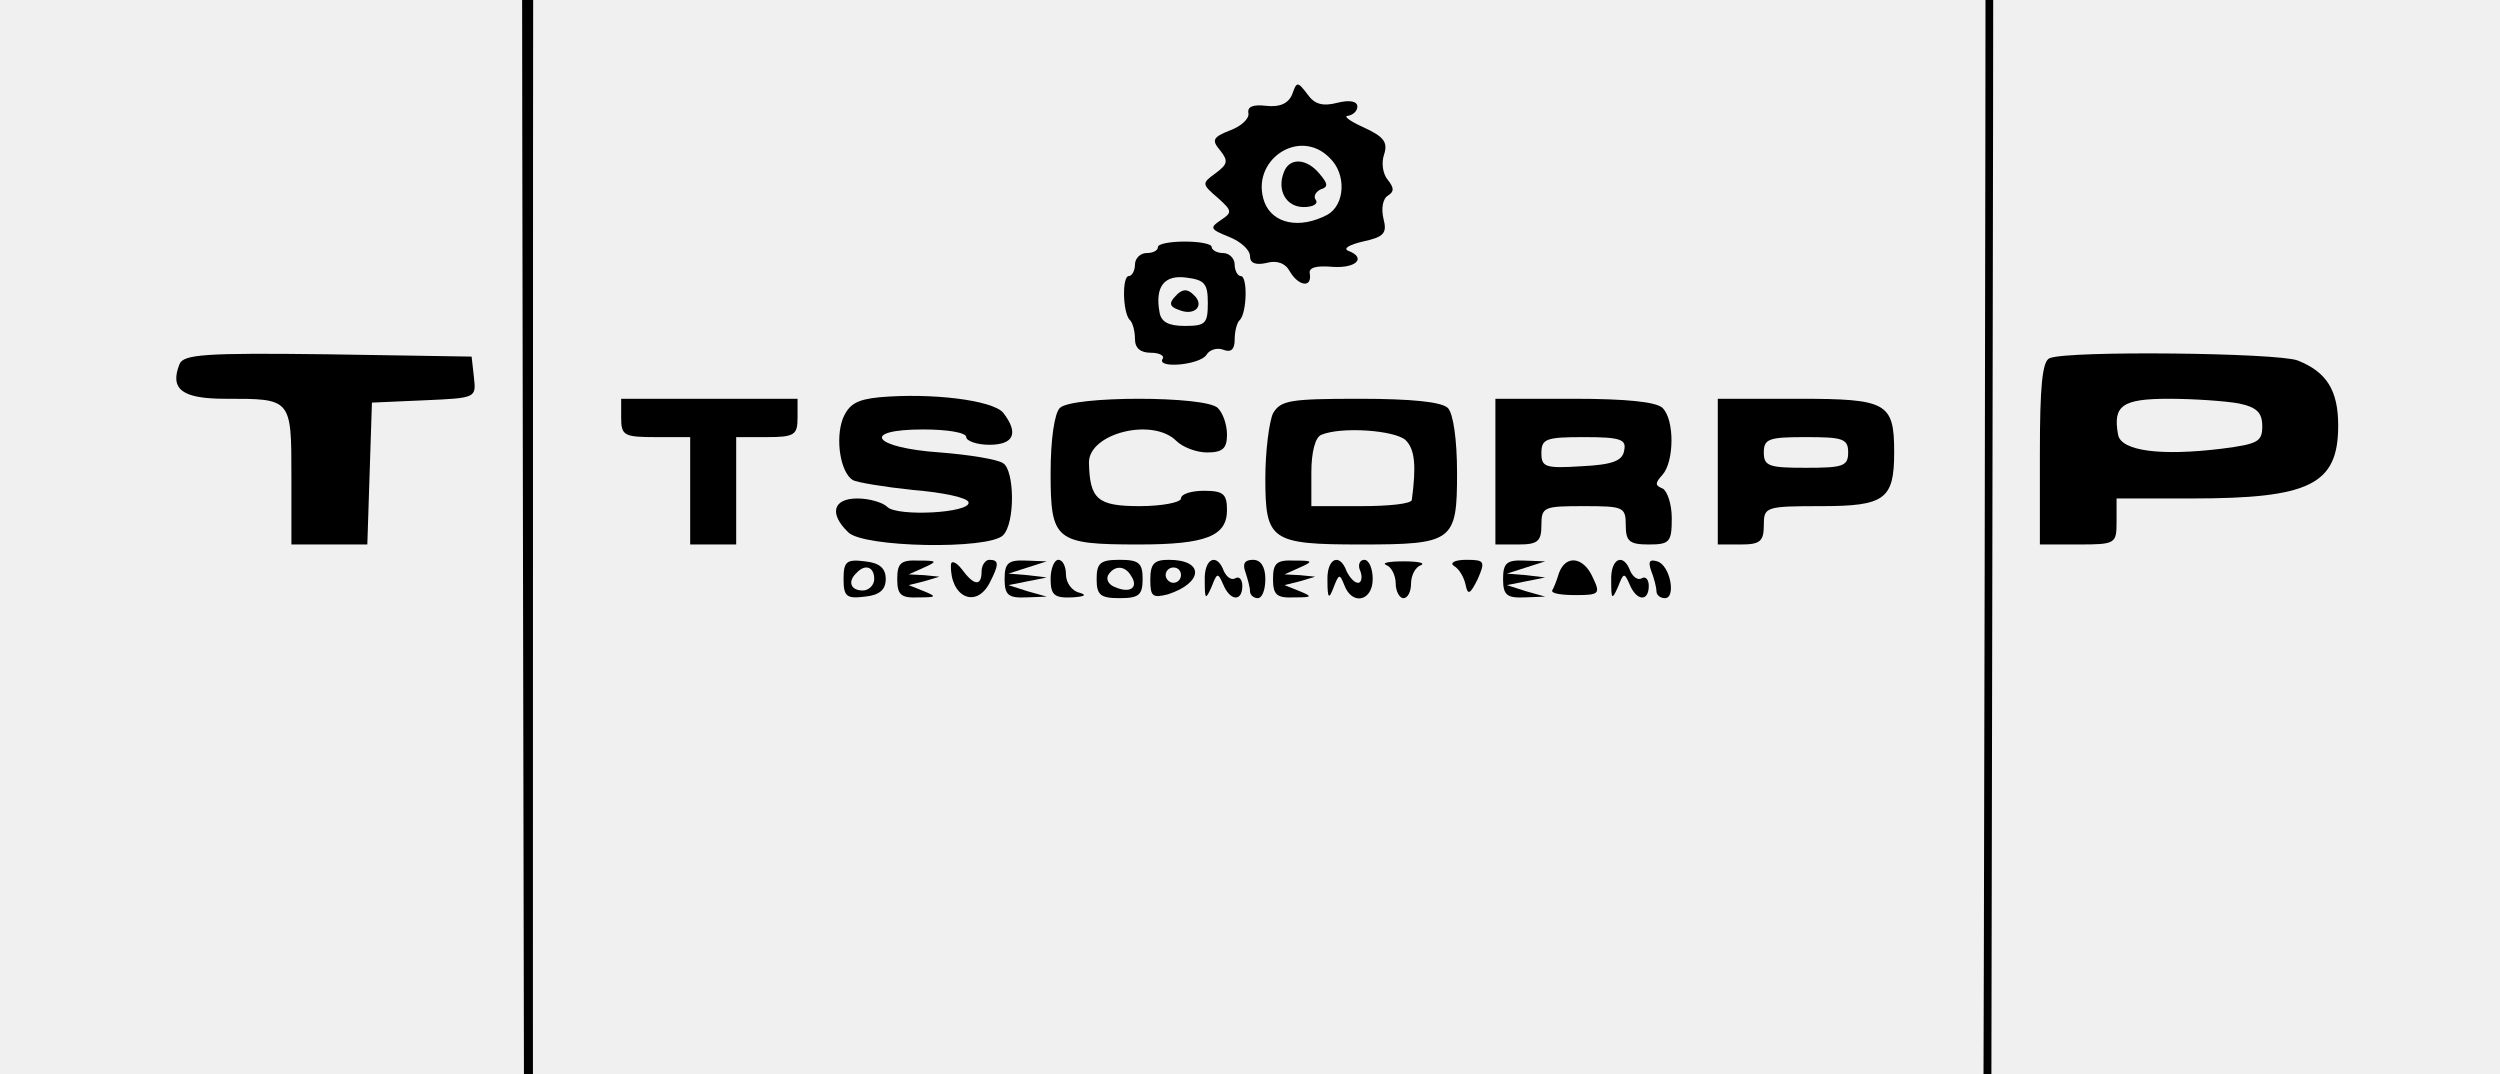
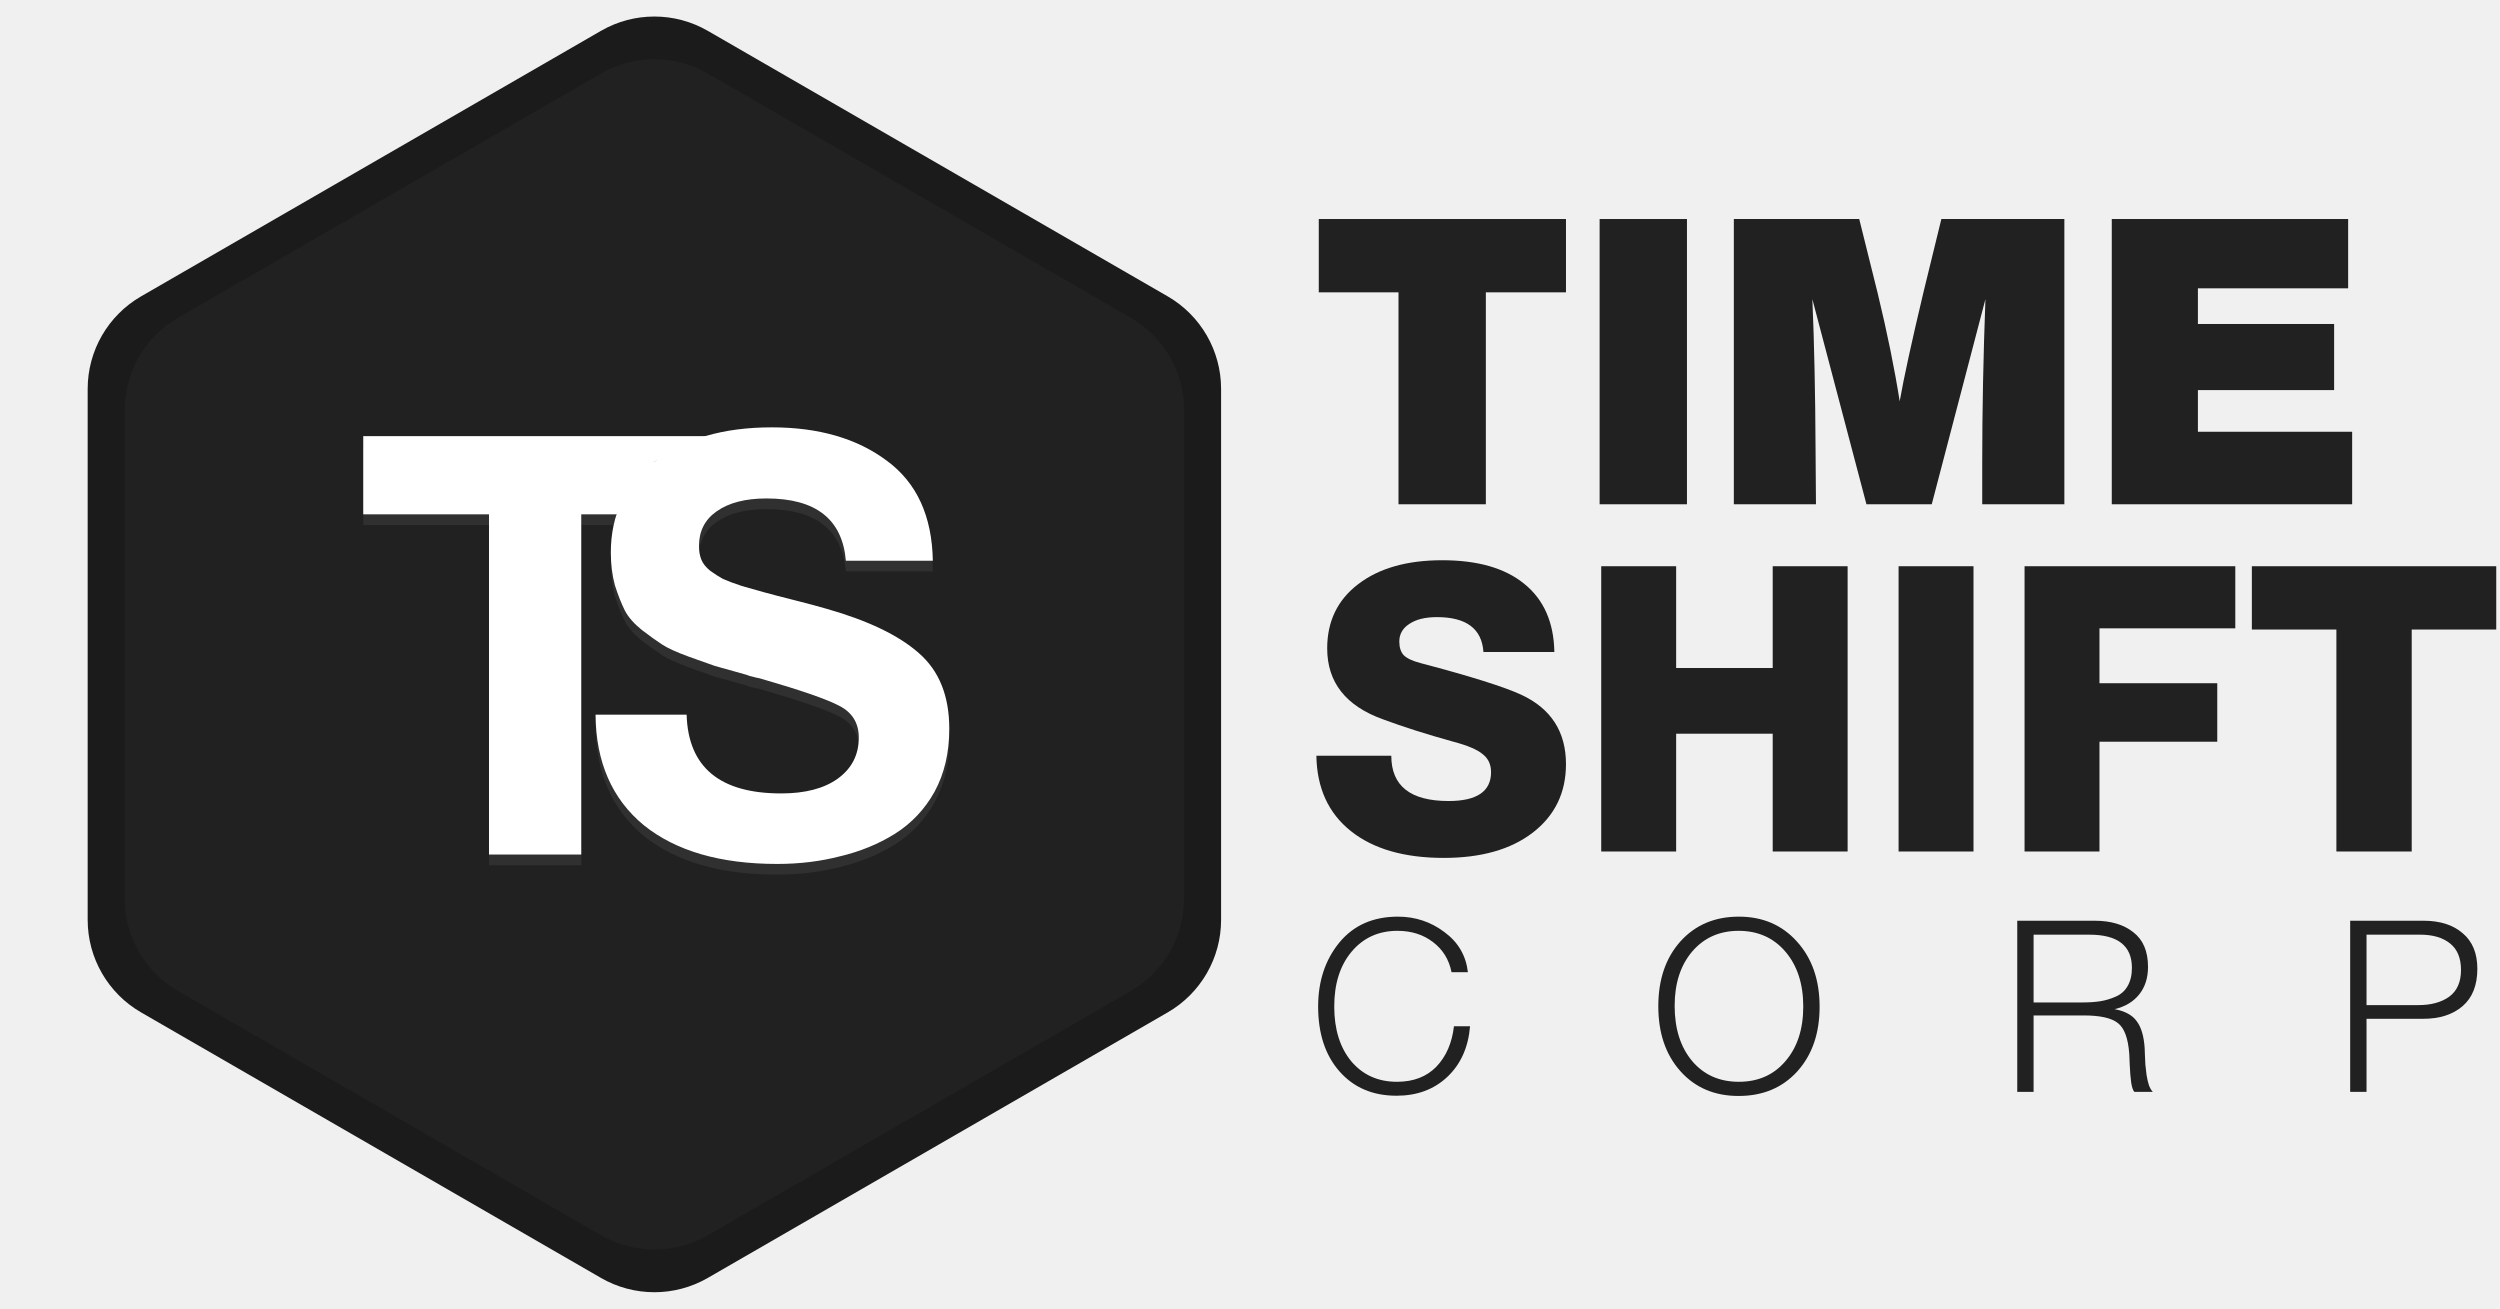
- <svg xmlns="http://www.w3.org/2000/svg" viewBox="0 0 326 140" width="326" height="140">
-   <style>
- 		tspan { white-space:pre }
- 		.shp0 { fill: #000000 } 
- 	</style>
-   <g id="Layer">
-     <path id="Layer" class="shp0" d="M167,-156.6c28.8,0.2 30.9,0.4 37.5,2.5c23.3,7.7 41.3,24.3 50.2,46.1c5.6,13.9 5.4,6.4 5.1,182.3l-0.3,162.2l-2.3,7c-4.6,13.4 -9.9,22.3 -19.2,31.5c-12.9,12.9 -24.3,19.4 -39.3,22.6c-11.1,2.2 -65.4,1.6 -74.1,-0.9c-17.9,-5.3 -36.8,-19.9 -46.2,-36c-2,-3.3 -5,-10.2 -6.7,-15.2l-3.2,-9l-0.3,-162.2c-0.3,-175.9 -0.5,-168.4 5.1,-182.3c10,-24.7 32.8,-43.5 58.5,-48c2.6,-0.5 18.4,-0.7 35.2,-0.6zM167,-155.5c-16.2,-0.2 -30.8,-0.1 -32.5,0.2c-12.6,1.9 -27.6,8.4 -36.2,15.5c-12.7,10.5 -23.2,26.3 -27.1,40.8c-1.6,6.1 -1.7,17.5 -1.7,170c0,181.6 -0.5,167.8 6.6,182.9c3.1,6.8 11.1,18.2 15.2,21.8c14.3,12.4 24.8,18.1 38.4,20.8c6.8,1.4 13.2,1.6 38,1.3c29.6,-0.3 29.8,-0.4 37.8,-3.2c11.2,-3.9 17.9,-7.7 26.2,-14.9c12.4,-10.6 20.5,-23.1 25,-38.2c1.7,-5.6 1.8,-16.1 2.1,-167c0.3,-173 0.4,-168 -4.8,-181.7c-4.4,-11.9 -17.4,-28.2 -28.4,-35.8c-5.9,-4 -15.3,-8.3 -23.1,-10.5c-5,-1.5 -11.2,-1.8 -35.5,-2z" />
-     <path id="Layer" class="shp0" d="M170.5,12.3c0.9,1.3 2,1.6 3.9,1.1c1.6,-0.4 2.6,-0.2 2.6,0.5c0,0.6 -0.6,1.1 -1.2,1.2c-0.7,0 0.2,0.7 2,1.5c2.6,1.2 3.2,1.9 2.7,3.5c-0.4,1.1 -0.2,2.6 0.5,3.4c0.8,1 0.8,1.5 0,2c-0.7,0.4 -0.9,1.7 -0.6,3c0.5,1.9 0.1,2.4 -2.7,3c-1.7,0.4 -2.6,0.9 -1.9,1.2c2.4,0.9 1.1,2.3 -2,2.1c-2.2,-0.2 -3.2,0.1 -3,0.9c0.3,1.9 -1.5,1.6 -2.6,-0.3c-0.6,-1.1 -1.7,-1.5 -3.1,-1.1c-1.4,0.3 -2.1,0 -2.1,-0.9c0,-0.8 -1.2,-1.9 -2.7,-2.5c-2.5,-1 -2.6,-1.2 -1.1,-2.2c1.5,-1 1.5,-1.2 -0.4,-2.9c-2.1,-1.8 -2.1,-1.9 -0.3,-3.2c1.6,-1.2 1.7,-1.6 0.6,-3c-1.1,-1.3 -1,-1.7 1.3,-2.6c1.4,-0.5 2.5,-1.5 2.4,-2.2c-0.2,-0.9 0.6,-1.2 2.3,-1c1.8,0.2 2.9,-0.3 3.4,-1.5c0.6,-1.7 0.7,-1.7 2,0zM164.9,26.4c1.1,2.8 4.6,3.5 8.2,1.6c2.3,-1.3 2.5,-5.3 0.3,-7.4c-4,-4.1 -10.5,0.4 -8.5,5.8z" />
-     <path id="Layer" class="shp0" d="M167.4,22.5c-0.9,2.3 0.3,4.5 2.6,4.5c1.2,0 1.9,-0.4 1.6,-0.9c-0.4,-0.5 0,-1.1 0.6,-1.4c1,-0.3 1,-0.7 -0.1,-2c-1.7,-2.1 -4,-2.2 -4.7,-0.2z" />
-     <path id="Layer" class="shp0" d="M154.5,31.5c1.9,0 3.5,0.3 3.5,0.7c0,0.4 0.7,0.8 1.5,0.8c0.8,0 1.5,0.7 1.5,1.5c0,0.8 0.4,1.5 0.8,1.5c0.9,0 0.8,4.7 -0.1,5.7c-0.4,0.3 -0.7,1.5 -0.7,2.6c0,1.3 -0.5,1.7 -1.5,1.3c-0.8,-0.3 -1.8,0 -2.2,0.7c-0.9,1.3 -6.5,1.8 -5.7,0.5c0.3,-0.4 -0.4,-0.8 -1.5,-0.8c-1.4,0 -2.1,-0.6 -2.1,-1.8c0,-1 -0.3,-2.2 -0.7,-2.5c-0.9,-1 -1,-5.7 -0.1,-5.7c0.4,0 0.8,-0.7 0.8,-1.5c0,-0.8 0.7,-1.5 1.5,-1.5c0.8,0 1.5,-0.3 1.5,-0.8c0,-0.4 1.6,-0.7 3.5,-0.7zM154.7,36.2c-2.9,-0.4 -4.1,1.2 -3.5,4.5c0.2,1.3 1.2,1.8 3.3,1.8c2.7,0 3,-0.3 3,-3c0,-2.5 -0.4,-3 -2.8,-3.3z" />
-     <path id="Layer" class="shp0" d="M153.3,38.6c-0.9,0.9 -0.8,1.4 0.4,1.8c2.1,0.9 3.5,-0.6 1.9,-2c-0.8,-0.8 -1.5,-0.7 -2.3,0.2z" />
-     <path id="Layer" class="shp0" d="M114.7,51.8c-3,0.3 -4,0.9 -4.8,2.8c-1,2.7 -0.3,7 1.3,8c0.5,0.3 4.1,0.9 7.9,1.3c3.8,0.3 7.1,1 7.2,1.6c0.3,1.4 -9.3,1.9 -10.6,0.6c-0.6,-0.6 -2.4,-1.1 -3.9,-1.1c-3.2,0 -3.7,2 -1.2,4.4c1.9,2 18.3,2.3 20.2,0.4c1.6,-1.6 1.5,-8.5 0,-9.4c-0.7,-0.5 -4.4,-1.1 -8.2,-1.4c-8.8,-0.6 -10.5,-3 -2.2,-3c3.1,0 5.6,0.4 5.6,1c0,0.5 1.4,1 3,1c3.2,0 3.9,-1.5 1.8,-4.2c-1.4,-1.6 -9.2,-2.6 -16.1,-2z" />
-     <path id="Layer" class="shp0" d="M81,54.5c0,2.3 0.4,2.5 4.5,2.5h4.5v7v7h3h3v-7v-7h4c3.6,0 4,-0.3 4,-2.5v-2.5h-11.5h-11.5z" />
-     <path id="Layer" class="shp0" d="M138.2,53.2c-0.7,0.7 -1.2,4.1 -1.2,8.5c0,8.8 0.6,9.3 11.5,9.3c8.8,0 11.5,-1.1 11.5,-4.5c0,-2.1 -0.5,-2.5 -3,-2.5c-1.6,0 -3,0.4 -3,1c0,0.5 -2.4,1 -5.4,1c-5.5,0 -6.5,-0.9 -6.6,-5.7c0,-3.8 8.3,-5.9 11.4,-2.8c0.8,0.8 2.6,1.5 4,1.5c2,0 2.6,-0.5 2.6,-2.3c0,-1.3 -0.5,-2.8 -1.2,-3.5c-1.6,-1.6 -19,-1.6 -20.6,0z" />
-     <path id="Layer" class="shp0" d="M177.3,52c6.7,0 10.7,0.4 11.5,1.2c0.7,0.7 1.2,4.1 1.2,8.5c0,8.9 -0.5,9.3 -12.5,9.3c-11.8,0 -12.5,-0.5 -12.5,-8.6c0,-3.6 0.5,-7.4 1,-8.5c1,-1.7 2.2,-1.9 11.3,-1.9zM172.3,56.7c-0.8,0.3 -1.3,2.3 -1.3,4.9v4.4h6.5c3.6,0 6.5,-0.3 6.6,-0.8c0.6,-4.5 0.4,-6.6 -0.8,-7.8c-1.4,-1.3 -8.4,-1.8 -11,-0.7z" />
-     <path id="Layer" class="shp0" d="M195,52h10.3c6.7,0 10.7,0.4 11.5,1.2c1.6,1.6 1.5,7 0,8.7c-1,1.1 -1,1.4 0,1.8c0.6,0.3 1.2,2 1.2,3.9c0,3.1 -0.3,3.4 -3,3.4c-2.5,0 -3,-0.4 -3,-2.5c0,-2.4 -0.3,-2.5 -5.5,-2.5c-5.2,0 -5.5,0.1 -5.5,2.5c0,2.1 -0.5,2.5 -3,2.5h-3zM206.6,57c-5,0 -5.6,0.2 -5.6,2.1c0,1.8 0.5,2 5.2,1.7c4.1,-0.2 5.4,-0.7 5.6,-2.1c0.3,-1.4 -0.5,-1.7 -5.2,-1.7z" />
-     <path id="Layer" class="shp0" d="M224,52h10.5c11.6,0 12.5,0.5 12.5,7c0,6.1 -1.2,7 -9.5,7c-7.3,0 -7.5,0.1 -7.5,2.5c0,2.1 -0.5,2.5 -3,2.5h-3zM235.5,57c-4.8,0 -5.5,0.2 -5.5,2c0,1.8 0.7,2 5.5,2c4.8,0 5.5,-0.2 5.5,-2c0,-1.8 -0.7,-2 -5.5,-2z" />
-     <path id="Layer" class="shp0" d="M112.8,73.2c1.9,0.2 2.7,0.9 2.7,2.3c0,1.4 -0.8,2.1 -2.7,2.3c-2.4,0.3 -2.8,0 -2.8,-2.3c0,-2.3 0.4,-2.6 2.8,-2.3zM111.7,74.7c-1.2,1.1 -0.8,2.3 0.8,2.3c0.8,0 1.5,-0.7 1.5,-1.5c0,-1.6 -1.2,-2 -2.3,-0.8z" />
-     <path id="Layer" class="shp0" d="M117,75.5c0,2.1 0.5,2.5 2.8,2.4c2.3,0 2.4,-0.1 0.7,-0.8l-2,-0.8l2,-0.5l2,-0.6l-2,-0.2l-2,-0.1l2,-0.9c1.8,-0.8 1.7,-0.9 -0.7,-0.9c-2.3,-0.1 -2.8,0.3 -2.8,2.4z" />
-     <path id="Layer" class="shp0" d="M124,73.7c-0.1,4.1 3.2,5.7 5,2.4c1.3,-2.5 1.3,-3.1 0,-3.1c-0.5,0 -1,0.7 -1,1.5c0,2 -1,1.9 -2.6,-0.3c-0.7,-0.9 -1.4,-1.2 -1.4,-0.5z" />
-     <path id="Layer" class="shp0" d="M131,75.5c0,2.1 0.5,2.5 2.8,2.4l2.7,-0.1l-2.5,-0.7l-2.5,-0.8l2.5,-0.5l2.5,-0.5l-2.5,-0.3l-2.5,-0.2l2.5,-0.8l2.5,-0.8l-2.7,-0.1c-2.3,-0.1 -2.8,0.3 -2.8,2.4z" />
-     <path id="Layer" class="shp0" d="M137,75.5c0,2.1 0.5,2.5 2.8,2.4c1.6,-0.1 2,-0.3 1,-0.6c-1,-0.2 -1.8,-1.3 -1.8,-2.4c0,-1 -0.4,-1.9 -1,-1.9c-0.5,0 -1,1.1 -1,2.5z" />
-     <path id="Layer" class="shp0" d="M146,73c2.5,0 3,0.4 3,2.5c0,2.1 -0.5,2.5 -3,2.5c-2.5,0 -3,-0.4 -3,-2.5c0,-2.1 0.5,-2.5 3,-2.5zM144.5,75c-0.3,0.6 0.1,1.3 1,1.6c1.9,0.8 3,0 2,-1.5c-0.8,-1.4 -2.2,-1.4 -3,-0.1z" />
-     <path id="Layer" class="shp0" d="M152.4,73c4.7,0 4.5,3 -0.1,4.5c-2,0.5 -2.3,0.3 -2.3,-1.9c0,-2.1 0.5,-2.6 2.4,-2.6zM153,74c-0.5,0 -1,0.4 -1,1c0,0.5 0.5,1 1,1c0.6,0 1,-0.5 1,-1c0,-0.6 -0.4,-1 -1,-1z" />
-     <path id="Layer" class="shp0" d="M157.1,75.7c0,2.5 0.1,2.6 0.9,0.8c0.7,-1.8 0.8,-1.9 1.5,-0.3c0.9,2.2 2.5,2.3 2.5,0.2c0,-0.8 -0.4,-1.3 -0.9,-1c-0.5,0.3 -1.1,-0.1 -1.5,-0.9c-0.9,-2.5 -2.6,-1.7 -2.5,1.2z" />
-     <path id="Layer" class="shp0" d="M162.4,74.6c0.3,0.9 0.6,2 0.6,2.5c0,0.5 0.5,0.9 1,0.9c0.6,0 1,-1.1 1,-2.5c0,-1.6 -0.6,-2.5 -1.6,-2.5c-1.1,0 -1.4,0.5 -1,1.6z" />
-     <path id="Layer" class="shp0" d="M166,75.5c0,2.1 0.5,2.5 2.8,2.4c2.3,0 2.4,-0.1 0.7,-0.8l-2,-0.8l2,-0.5l2,-0.6l-2,-0.2l-2,-0.1l2,-0.9c1.8,-0.8 1.7,-0.9 -0.7,-0.9c-2.3,-0.1 -2.8,0.3 -2.8,2.4z" />
-     <path id="Layer" class="shp0" d="M173.1,75.7c0,2.4 0.2,2.5 0.8,0.9c0.7,-1.8 0.8,-1.8 1.4,-0.3c1,2.7 3.7,2.1 3.7,-0.8c0,-1.4 -0.5,-2.5 -1.1,-2.5c-0.6,0 -0.9,0.7 -0.5,1.5c0.3,0.8 0.1,1.5 -0.3,1.5c-0.5,0 -1.1,-0.7 -1.5,-1.5c-0.9,-2.5 -2.6,-1.7 -2.5,1.2z" />
-     <path id="Layer" class="shp0" d="M180.8,73.7c0.6,0.2 1.2,1.3 1.2,2.4c0,1 0.5,1.9 1,1.9c0.6,0 1,-0.9 1,-1.9c0,-1.1 0.6,-2.2 1.3,-2.4c0.6,-0.3 -0.4,-0.5 -2.3,-0.5c-1.9,0 -2.9,0.2 -2.2,0.5z" />
-     <path id="Layer" class="shp0" d="M189.6,73.8c0.7,0.4 1.3,1.5 1.5,2.4c0.3,1.5 0.6,1.3 1.6,-0.7c1,-2.3 0.9,-2.5 -1.5,-2.5c-1.5,0 -2.2,0.4 -1.6,0.8z" />
-     <path id="Layer" class="shp0" d="M196,75.5c0,2.1 0.5,2.5 2.8,2.4l2.7,-0.1l-2.5,-0.7l-2.5,-0.8l2.5,-0.5l2.5,-0.5l-2.5,-0.3l-2.5,-0.2l2.5,-0.8l2.5,-0.8l-2.7,-0.1c-2.3,-0.1 -2.8,0.3 -2.8,2.4z" />
-     <path id="Layer" class="shp0" d="M203.3,74.7c-0.3,1 -0.7,2 -0.9,2.3c-0.1,0.4 1.2,0.6 3.1,0.6c3.1,0 3.2,-0.2 2.2,-2.3c-1.2,-2.7 -3.5,-3 -4.4,-0.6z" />
-     <path id="Layer" class="shp0" d="M210.1,75.7c0,2.5 0.1,2.6 0.9,0.8c0.7,-1.8 0.8,-1.9 1.5,-0.3c0.9,2.2 2.5,2.3 2.5,0.2c0,-0.8 -0.4,-1.3 -0.9,-1c-0.5,0.3 -1.1,-0.1 -1.5,-0.9c-0.9,-2.5 -2.6,-1.7 -2.5,1.2z" />
-     <path id="Layer" class="shp0" d="M215.3,74.4c0.4,1 0.7,2.2 0.7,2.7c0,0.5 0.5,0.9 1.1,0.9c1.5,0 0.7,-4.3 -1,-4.8c-1,-0.3 -1.2,0 -0.8,1.2z" />
-     <path id="Layer" class="shp0" d="M23.4,47.5c-1.3,3.3 0.4,4.5 6,4.5c8.6,0 8.6,-0.1 8.6,10.1v8.9h5h4.9l0.3,-9.3l0.3,-9.2l6.8,-0.3c6.8,-0.3 6.8,-0.3 6.5,-3l-0.3,-2.7l-18.8,-0.3c-16,-0.2 -18.8,0 -19.3,1.3z" />
-     <path id="Layer" class="shp0" d="M299.6,47c3.8,1.5 5.3,3.9 5.3,8.5c0,7.7 -3.7,9.5 -19.1,9.5h-9.8v3c0,2.9 -0.1,3 -5,3h-5v-11.9c0,-8.6 0.3,-12.1 1.3,-12.4c2.4,-1 29.6,-0.7 32.3,0.3zM282.8,52c-6.1,0 -7.3,0.9 -6.6,4.7c0.4,2.1 5.5,2.8 13.6,1.8c4.6,-0.6 5.2,-0.9 5.2,-2.9c0,-1.8 -0.7,-2.5 -3.1,-3c-1.7,-0.3 -5.8,-0.6 -9.1,-0.6z" />
-     <text id=" " style="transform: matrix(1,0,0,1,99,1)">
- 		</text>
-   </g>
+ <svg xmlns="http://www.w3.org/2000/svg" width="468" height="245" viewBox="0 0 468 245" fill="none">
+   <path d="M112.5 5.774C118.688 2.201 126.312 2.201 132.5 5.774L218.588 55.477C224.776 59.049 228.588 65.652 228.588 72.797V172.203C228.588 179.348 224.776 185.951 218.588 189.523L132.5 239.227C126.312 242.799 118.688 242.799 112.5 239.227L26.412 189.523C20.224 185.951 16.412 179.348 16.412 172.203V72.797C16.412 65.652 20.224 59.049 26.412 55.477L112.5 5.774Z" fill="#1B1B1B" />
+   <path d="M112.5 13.774C118.688 10.201 126.312 10.201 132.5 13.774L211.66 59.477C217.848 63.049 221.66 69.652 221.66 76.797V168.203C221.66 175.348 217.848 181.951 211.66 185.523L132.5 231.227C126.312 234.799 118.688 234.799 112.5 231.227L33.34 185.523C27.152 181.951 23.34 175.348 23.34 168.203V76.797C23.34 69.652 27.152 63.049 33.34 59.477L112.5 13.774Z" fill="#212121" />
+   <path d="M132.35 83.65V98.28H108.81V161.97H91.54V98.28H68V83.65H132.35Z" fill="#303030" />
+   <path d="M174.626 106.97H158.346C157.686 99.197 152.736 95.31 143.496 95.31C139.536 95.31 136.419 96.117 134.146 97.73C131.946 99.27 130.846 101.433 130.846 104.22C130.846 105.173 130.993 106.017 131.286 106.75C131.579 107.483 132.129 108.18 132.936 108.84C133.743 109.427 134.549 109.94 135.356 110.38C136.163 110.747 137.336 111.187 138.876 111.7C140.489 112.14 141.919 112.543 143.166 112.91C144.486 113.277 146.319 113.753 148.666 114.34C151.013 114.927 153.066 115.477 154.826 115.99C162.526 118.19 168.246 120.94 171.986 124.24C175.799 127.54 177.706 132.27 177.706 138.43C177.706 142.903 176.789 146.827 174.956 150.2C173.123 153.5 170.629 156.14 167.476 158.12C164.396 160.027 160.986 161.42 157.246 162.3C153.579 163.253 149.656 163.73 145.476 163.73C134.843 163.73 126.519 161.31 120.506 156.47C114.566 151.557 111.559 144.663 111.486 135.79H128.536C128.829 145.617 134.733 150.53 146.246 150.53C150.719 150.53 154.239 149.613 156.806 147.78C159.446 145.873 160.766 143.307 160.766 140.08C160.766 137.367 159.556 135.387 157.136 134.14C154.789 132.893 149.803 131.17 142.176 128.97C141.736 128.897 141.406 128.823 141.186 128.75C140.966 128.677 140.673 128.603 140.306 128.53C139.939 128.383 139.609 128.273 139.316 128.2C136.676 127.467 134.843 126.953 133.816 126.66C132.789 126.293 131.139 125.707 128.866 124.9C126.666 124.093 125.053 123.36 124.026 122.7C122.999 122.04 121.716 121.123 120.176 119.95C118.709 118.777 117.646 117.567 116.986 116.32C116.326 115 115.703 113.423 115.116 111.59C114.603 109.683 114.346 107.63 114.346 105.43C114.346 98.317 117.096 92.633 122.596 88.38C128.096 84.127 135.393 82 144.486 82C153.286 82 160.473 84.09 166.046 88.27C171.619 92.377 174.479 98.61 174.626 106.97Z" fill="#303030" />
+   <path d="M132.35 81.65L122.596 86.38L115.423 96.28H108.81V159.97H91.54V96.28H68V81.65H132.35Z" fill="white" />
+   <path d="M174.626 104.97H158.346C157.686 97.197 152.736 93.31 143.496 93.31C139.536 93.31 136.419 94.117 134.146 95.73C131.946 97.27 130.846 99.433 130.846 102.22C130.846 103.173 130.993 104.017 131.286 104.75C131.579 105.483 132.129 106.18 132.936 106.84C133.743 107.427 134.549 107.94 135.356 108.38C136.163 108.747 137.336 109.187 138.876 109.7C140.489 110.14 141.919 110.543 143.166 110.91C144.486 111.277 146.319 111.753 148.666 112.34C151.013 112.927 153.066 113.477 154.826 113.99C162.526 116.19 168.246 118.94 171.986 122.24C175.799 125.54 177.706 130.27 177.706 136.43C177.706 140.903 176.789 144.827 174.956 148.2C173.123 151.5 170.629 154.14 167.476 156.12C164.396 158.027 160.986 159.42 157.246 160.3C153.579 161.253 149.656 161.73 145.476 161.73C134.843 161.73 126.519 159.31 120.506 154.47C114.566 149.557 111.559 142.663 111.486 133.79H128.536C128.829 143.617 134.733 148.53 146.246 148.53C150.719 148.53 154.239 147.613 156.806 145.78C159.446 143.873 160.766 141.307 160.766 138.08C160.766 135.367 159.556 133.387 157.136 132.14C154.789 130.893 149.803 129.17 142.176 126.97C141.736 126.897 141.406 126.823 141.186 126.75C140.966 126.677 140.673 126.603 140.306 126.53C139.939 126.383 139.609 126.273 139.316 126.2C136.676 125.467 134.843 124.953 133.816 124.66C132.789 124.293 131.139 123.707 128.866 122.9C126.666 122.093 125.053 121.36 124.026 120.7C122.999 120.04 121.716 119.123 120.176 117.95C118.709 116.777 117.646 115.567 116.986 114.32C116.326 113 115.703 111.423 115.116 109.59C114.603 107.683 114.346 105.63 114.346 103.43C114.346 96.317 117.096 90.633 122.596 86.38C128.096 82.127 135.393 80 144.486 80C153.286 80 160.473 82.09 166.046 86.27C171.619 90.377 174.479 96.61 174.626 104.97Z" fill="white" />
+   <path d="M293.15 41V54.725H278.15V94.4H261.8V54.725H246.875V41H293.15Z" fill="#212121" />
+   <path d="M315.798 41V94.4H299.448V41H315.798Z" fill="#212121" />
+   <path d="M386.448 41V94.4H371.073V86.375C371.073 76.925 371.273 66.8 371.673 56L361.623 94.4H349.398L339.273 56C339.623 64.1 339.823 73.475 339.873 84.125L339.948 94.4H324.573V41H348.048L351.498 54.875C353.298 62.325 354.673 69.075 355.623 75.125C356.373 70.825 357.873 63.95 360.123 54.5L363.423 41H386.448Z" fill="#212121" />
+   <path d="M439.573 41V53.975H411.448V60.65H436.948V73.025H411.448V80.825H440.323V94.4H395.323V41H439.573Z" fill="#212121" />
+   <path d="M290.975 122.05H277.7C277.4 117.7 274.5 115.525 269 115.525C266.8 115.525 265.075 115.95 263.825 116.8C262.575 117.6 261.95 118.7 261.95 120.1C261.95 121.2 262.225 122.05 262.775 122.65C263.375 123.25 264.45 123.75 266 124.15C275.3 126.6 281.575 128.575 284.825 130.075C290.375 132.675 293.15 137 293.15 143.05C293.15 148.4 291.075 152.675 286.925 155.875C282.825 159.025 277.275 160.6 270.275 160.6C262.875 160.6 257.075 158.925 252.875 155.575C248.675 152.225 246.525 147.525 246.425 141.475H260.45C260.45 147.125 264.025 149.95 271.175 149.95C276.475 149.95 279.125 148.15 279.125 144.55C279.125 143.1 278.6 141.975 277.55 141.175C276.55 140.325 274.725 139.55 272.075 138.85C267.025 137.45 262.625 136.05 258.875 134.65C251.925 132.15 248.45 127.725 248.45 121.375C248.45 116.325 250.375 112.325 254.225 109.375C258.125 106.375 263.375 104.875 269.975 104.875C276.625 104.875 281.75 106.35 285.35 109.3C289 112.25 290.875 116.5 290.975 122.05Z" fill="#212121" />
+   <path d="M345.874 106V159.4H331.849V137.35H313.774V159.4H299.749V106H313.774V125.05H331.849V106H345.874Z" fill="#212121" />
+   <path d="M369.44 106V159.4H355.415V106H369.44Z" fill="#212121" />
+   <path d="M418.447 106V117.625H393.022V127.9H415.072V138.85H393.022V159.4H378.997V106H418.447Z" fill="#212121" />
+   <path d="M467.297 106V117.85H451.472V159.4H437.372V117.85H421.547V106H467.297Z" fill="#212121" />
+   <path d="M275.195 192.115C274.865 196.075 273.44 199.24 270.92 201.61C268.43 203.95 265.265 205.12 261.425 205.12C256.985 205.12 253.43 203.605 250.76 200.575C248.09 197.545 246.755 193.495 246.755 188.425C246.755 183.685 248.075 179.695 250.715 176.455C253.385 173.215 257.045 171.595 261.695 171.595C264.935 171.595 267.83 172.555 270.38 174.475C272.96 176.365 274.43 178.87 274.79 181.99H271.73C271.25 179.62 270.095 177.745 268.265 176.365C266.435 174.955 264.215 174.25 261.605 174.25C258.065 174.25 255.2 175.555 253.01 178.165C250.85 180.745 249.77 184.165 249.77 188.425C249.77 192.685 250.835 196.105 252.965 198.685C255.125 201.235 257.975 202.51 261.515 202.51C264.605 202.51 267.065 201.565 268.895 199.675C270.725 197.755 271.82 195.235 272.18 192.115H275.195Z" fill="#212121" />
+   <path d="M325.51 171.595C329.98 171.595 333.61 173.155 336.4 176.275C339.22 179.395 340.63 183.46 340.63 188.47C340.63 193.45 339.235 197.485 336.445 200.575C333.655 203.635 329.995 205.165 325.465 205.165C320.965 205.165 317.335 203.62 314.575 200.53C311.815 197.44 310.435 193.39 310.435 188.38C310.435 183.37 311.815 179.32 314.575 176.23C317.365 173.14 321.01 171.595 325.51 171.595ZM325.465 174.25C321.895 174.25 319 175.54 316.78 178.12C314.59 180.7 313.495 184.09 313.495 188.29C313.495 192.58 314.59 196.03 316.78 198.64C318.97 201.22 321.88 202.51 325.51 202.51C329.14 202.51 332.05 201.22 334.24 198.64C336.46 196.06 337.57 192.655 337.57 188.425C337.57 184.195 336.46 180.775 334.24 178.165C332.02 175.555 329.095 174.25 325.465 174.25Z" fill="#212121" />
+   <path d="M377.629 172.36H392.119C395.149 172.36 397.564 173.08 399.364 174.52C401.194 175.93 402.109 178.09 402.109 181C402.109 183.07 401.554 184.795 400.444 186.175C399.364 187.525 397.834 188.44 395.854 188.92C397.804 189.28 399.184 190.03 399.994 191.17C400.834 192.28 401.329 193.945 401.479 196.165C401.479 196.225 401.494 196.63 401.524 197.38C401.554 198.13 401.584 198.775 401.614 199.315C401.674 199.855 401.749 200.5 401.839 201.25C401.959 202 402.109 202.645 402.289 203.185C402.499 203.725 402.739 204.13 403.009 204.4H399.544C399.274 204.07 399.079 203.485 398.959 202.645C398.839 201.805 398.749 200.725 398.689 199.405C398.629 198.085 398.599 197.38 398.599 197.29C398.389 194.38 397.684 192.46 396.484 191.53C395.284 190.57 393.154 190.09 390.094 190.09H380.689V204.4H377.629V172.36ZM380.689 174.97V187.66H389.734C391.054 187.66 392.194 187.585 393.154 187.435C394.114 187.285 395.074 187 396.034 186.58C397.024 186.16 397.774 185.5 398.284 184.6C398.824 183.67 399.094 182.53 399.094 181.18C399.094 177.04 396.439 174.97 391.129 174.97H380.689Z" fill="#212121" />
+   <path d="M439.954 172.36H453.679C456.769 172.36 459.214 173.14 461.014 174.7C462.844 176.23 463.759 178.45 463.759 181.36C463.759 184.42 462.844 186.745 461.014 188.335C459.184 189.925 456.709 190.72 453.589 190.72H443.014V204.4H439.954V172.36ZM443.014 174.97V188.155H452.734C455.104 188.155 457.024 187.63 458.494 186.58C459.964 185.5 460.699 183.835 460.699 181.585C460.699 179.365 460.024 177.715 458.674 176.635C457.324 175.525 455.449 174.97 453.049 174.97H443.014Z" fill="#212121" />
</svg>
